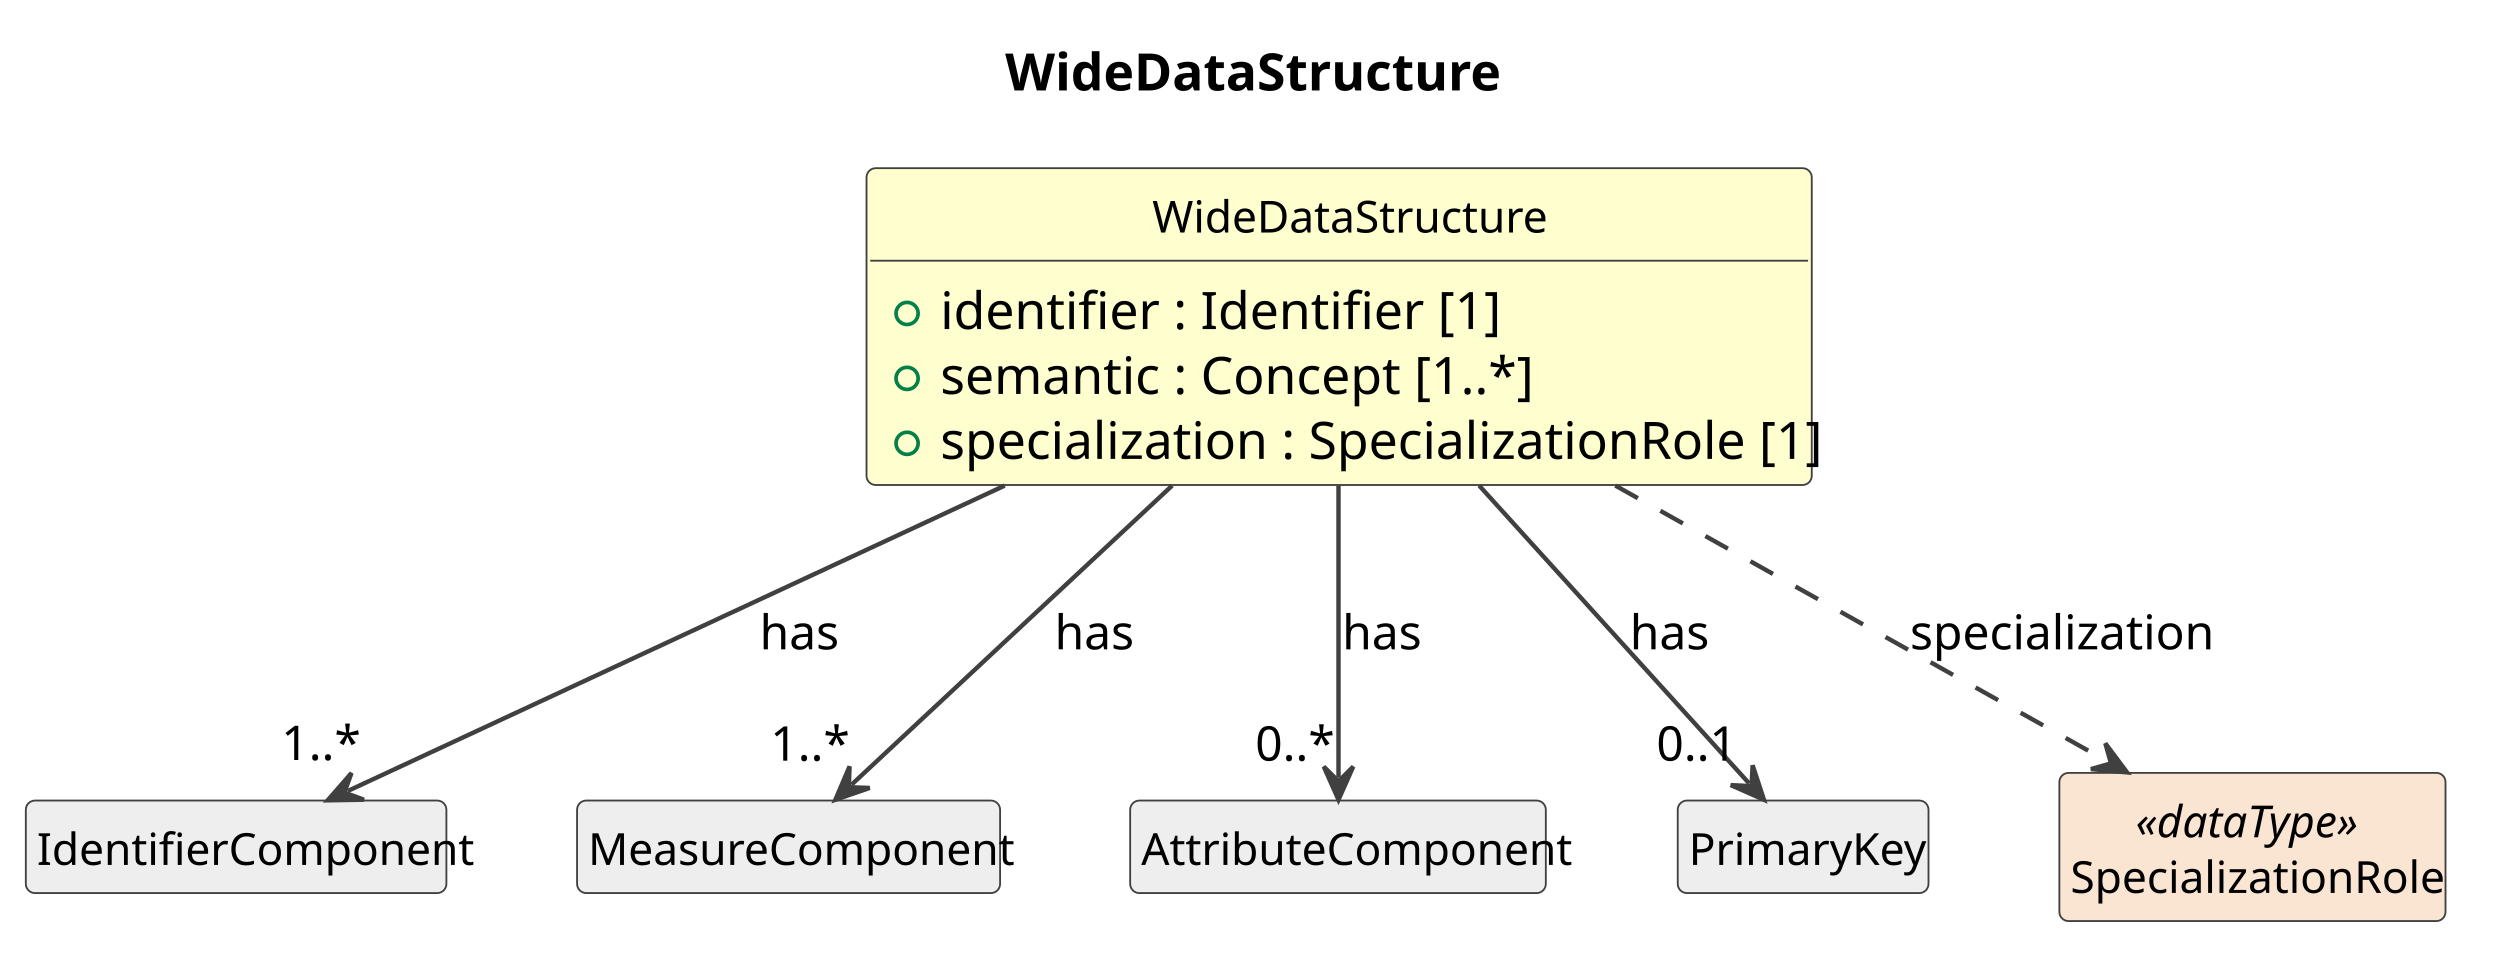
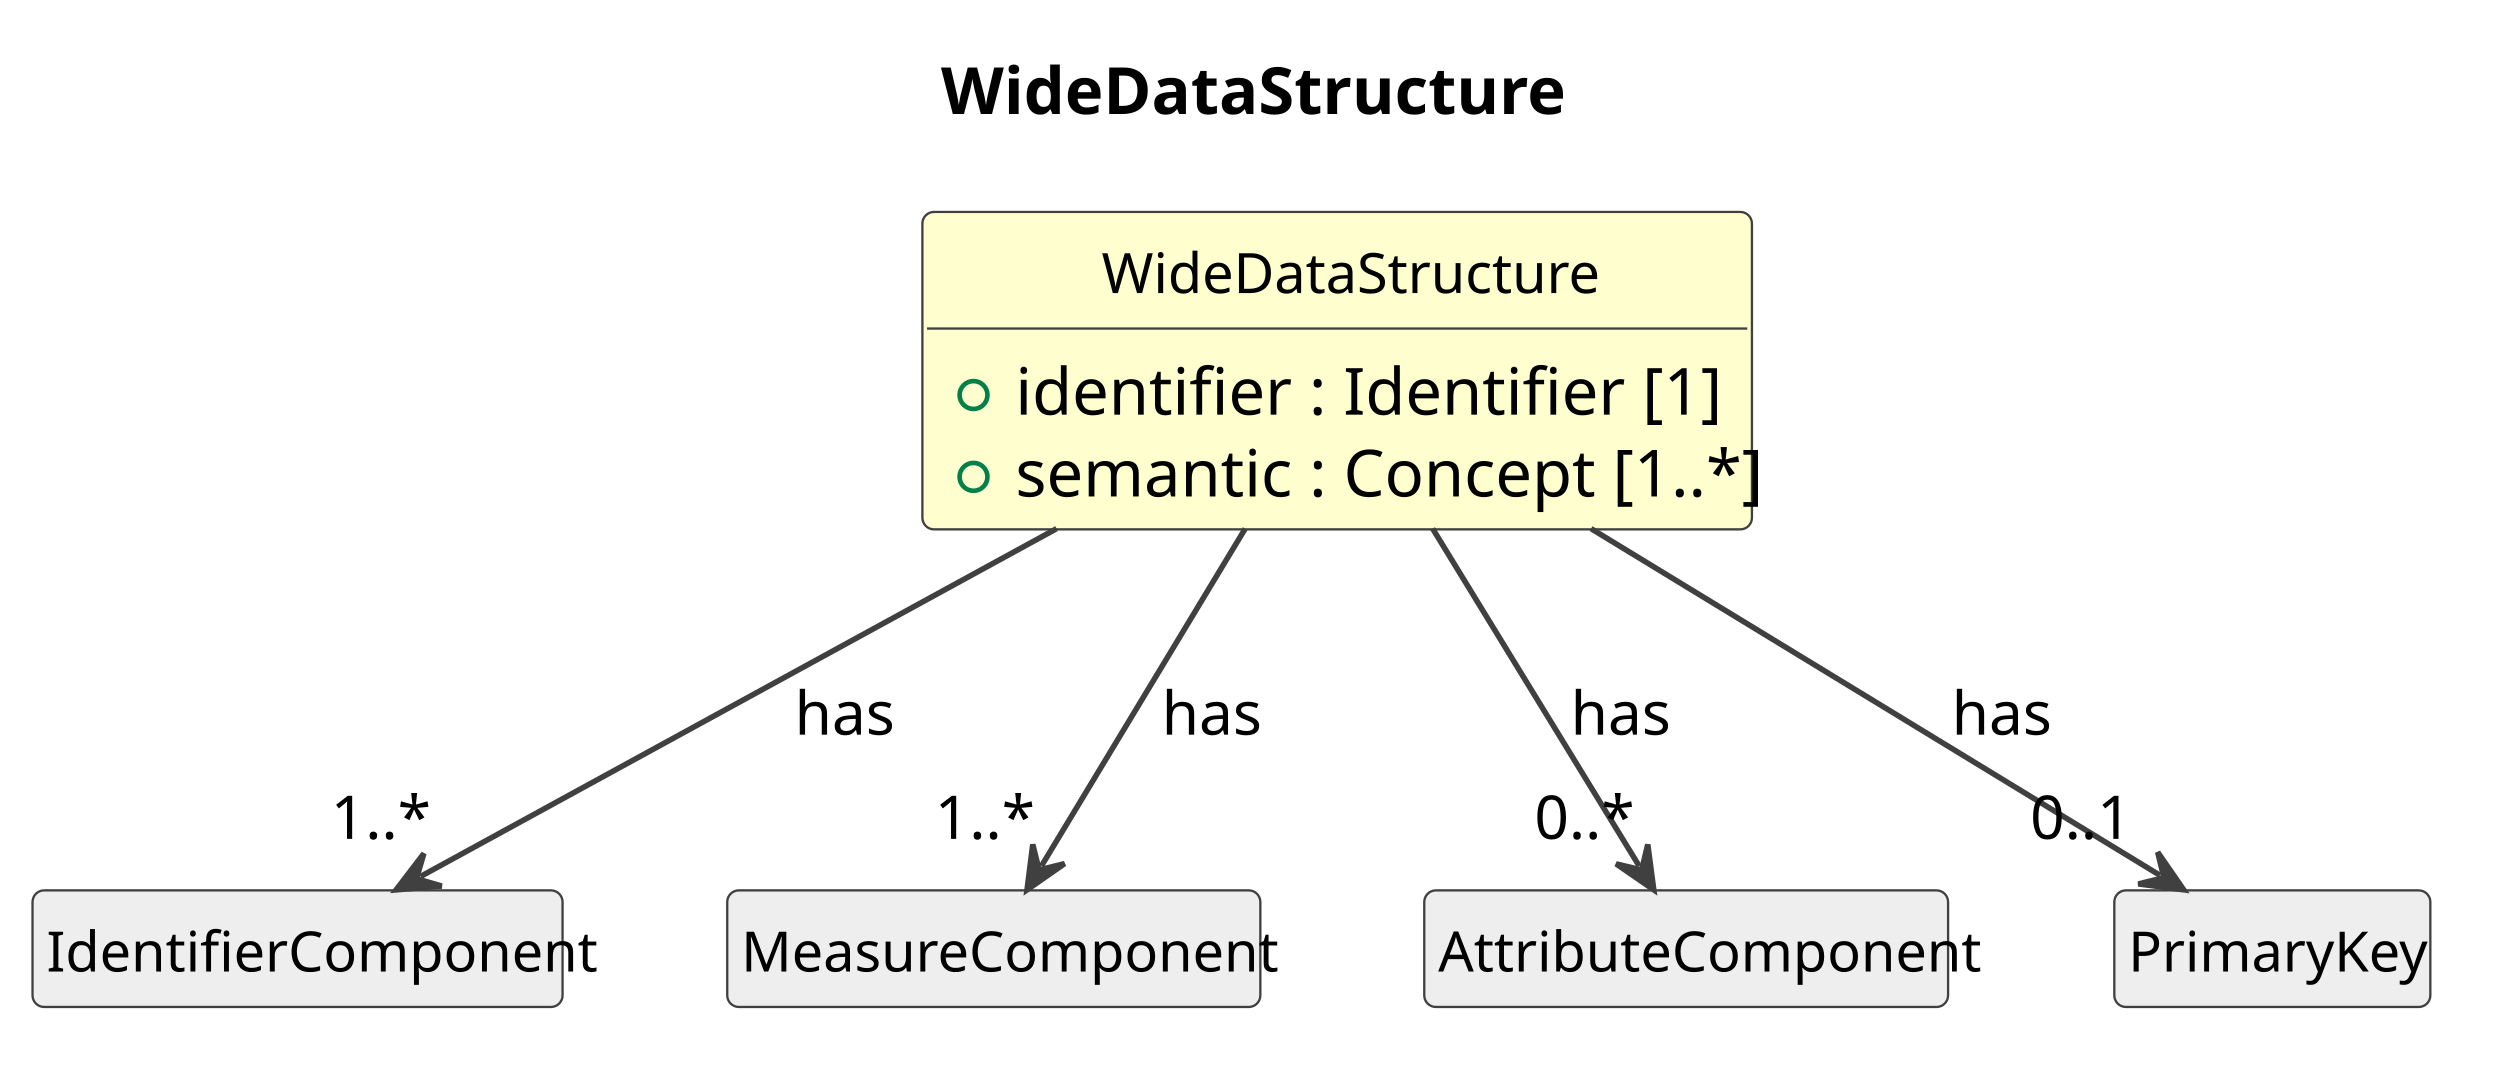
- <svg xmlns="http://www.w3.org/2000/svg" contentStyleType="text/css" data-diagram-type="CLASS" height="263px" preserveAspectRatio="none" style="width:678px;height:263px;background:#FFFFFF;" version="1.1" viewBox="0 0 678 263" width="678px" zoomAndPan="magnify">
+ <svg xmlns="http://www.w3.org/2000/svg" contentStyleType="text/css" data-diagram-type="CLASS" height="230px" preserveAspectRatio="none" style="width:538px;height:230px;background:#FFFFFF;" version="1.1" viewBox="0 0 538 230" width="538px" zoomAndPan="magnify">
  <defs />
  <g>
    <g class="title" data-source-line="1">
-       <text fill="#000000" font-family="sans-serif" font-size="14" font-weight="700" lengthAdjust="spacing" textLength="126.02" x="272.602" y="24.533">WideDataStructure</text>
+       <text fill="#000000" font-family="sans-serif" font-size="14" font-weight="700" lengthAdjust="spacing" textLength="126.02" x="202.495" y="24.533">WideDataStructure</text>
    </g>
    <g class="entity" data-qualified-name="WideDataStructure" data-source-line="12" id="ent0002">
-       <rect fill="#FEFECE" height="85.922" rx="2.5" ry="2.5" style="stroke:#404040;stroke-width:0.5;" width="256.351" x="235" y="45.609" />
-       <text fill="#000000" font-family="sans-serif" font-size="12" lengthAdjust="spacing" textLength="101.373" x="312.489" y="63.066">WideDataStructure</text>
-       <line style="stroke:#404040;stroke-width:0.5;" x1="236" x2="490.351" y1="70.703" y2="70.703" />
+       <rect fill="#FEFECE" height="68.312" rx="2.5" ry="2.5" style="stroke:#404040;stroke-width:0.5;" width="178.517" x="198.5" y="45.609" />
+       <text fill="#000000" font-family="sans-serif" font-size="12" lengthAdjust="spacing" textLength="101.373" x="237.072" y="63.066">WideDataStructure</text>
+       <line style="stroke:#404040;stroke-width:0.5;" x1="199.5" x2="376.017" y1="70.703" y2="70.703" />
      <g data-visibility-modifier="PUBLIC_FIELD">
-         <ellipse cx="246" cy="85.008" fill="none" rx="3" ry="3" style="stroke:#038048;stroke-width:1;" />
+         <ellipse cx="209.5" cy="85.008" fill="none" rx="3" ry="3" style="stroke:#038048;stroke-width:1;" />
      </g>
-       <text fill="#000000" font-family="sans-serif" font-size="14" lengthAdjust="spacing" textLength="137.737" x="255" y="89.236">identifier : Identifier [1]</text>
+       <text fill="#000000" font-family="sans-serif" font-size="14" lengthAdjust="spacing" textLength="137.737" x="218.5" y="89.236">identifier : Identifier [1]</text>
      <g data-visibility-modifier="PUBLIC_FIELD">
-         <ellipse cx="246" cy="102.617" fill="none" rx="3" ry="3" style="stroke:#038048;stroke-width:1;" />
+         <ellipse cx="209.5" cy="102.617" fill="none" rx="3" ry="3" style="stroke:#038048;stroke-width:1;" />
      </g>
-       <text fill="#000000" font-family="sans-serif" font-size="14" lengthAdjust="spacing" textLength="152.517" x="255" y="106.846">semantic : Concept [1..*]</text>
-       <g data-visibility-modifier="PUBLIC_FIELD">
-         <ellipse cx="246" cy="120.227" fill="none" rx="3" ry="3" style="stroke:#038048;stroke-width:1;" />
-       </g>
-       <text fill="#000000" font-family="sans-serif" font-size="14" lengthAdjust="spacing" textLength="230.351" x="255" y="124.455">specialization : SpecializationRole [1]</text>
+       <text fill="#000000" font-family="sans-serif" font-size="14" lengthAdjust="spacing" textLength="152.517" x="218.5" y="106.846">semantic : Concept [1..*]</text>
    </g>
-     <g class="entity" data-qualified-name="IdentifierComponent" data-source-line="17" id="ent0003">
-       <rect fill="#EEEEEE" height="25.094" rx="2.5" ry="2.5" style="stroke:#404040;stroke-width:0.5;" width="114.064" x="7" y="217.109" />
-       <text fill="#000000" font-family="sans-serif" font-size="12" lengthAdjust="spacing" textLength="108.064" x="10" y="234.566">IdentifierComponent</text>
+     <g class="entity" data-qualified-name="IdentifierComponent" data-source-line="16" id="ent0003">
+       <rect fill="#EEEEEE" height="25.094" rx="2.5" ry="2.5" style="stroke:#404040;stroke-width:0.5;" width="114.064" x="7" y="191.609" />
+       <text fill="#000000" font-family="sans-serif" font-size="12" lengthAdjust="spacing" textLength="108.064" x="10" y="209.066">IdentifierComponent</text>
    </g>
-     <g class="entity" data-qualified-name="MeasureComponent" data-source-line="19" id="ent0005">
-       <rect fill="#EEEEEE" height="25.094" rx="2.5" ry="2.5" style="stroke:#404040;stroke-width:0.5;" width="114.727" x="156.5" y="217.109" />
-       <text fill="#000000" font-family="sans-serif" font-size="12" lengthAdjust="spacing" textLength="108.727" x="159.5" y="234.566">MeasureComponent</text>
+     <g class="entity" data-qualified-name="MeasureComponent" data-source-line="18" id="ent0005">
+       <rect fill="#EEEEEE" height="25.094" rx="2.5" ry="2.5" style="stroke:#404040;stroke-width:0.5;" width="114.727" x="156.5" y="191.609" />
+       <text fill="#000000" font-family="sans-serif" font-size="12" lengthAdjust="spacing" textLength="108.727" x="159.5" y="209.066">MeasureComponent</text>
    </g>
-     <g class="entity" data-qualified-name="AttributeComponent" data-source-line="21" id="ent0007">
-       <rect fill="#EEEEEE" height="25.094" rx="2.5" ry="2.5" style="stroke:#404040;stroke-width:0.5;" width="112.728" x="306.5" y="217.109" />
-       <text fill="#000000" font-family="sans-serif" font-size="12" lengthAdjust="spacing" textLength="106.728" x="309.5" y="234.566">AttributeComponent</text>
+     <g class="entity" data-qualified-name="AttributeComponent" data-source-line="20" id="ent0007">
+       <rect fill="#EEEEEE" height="25.094" rx="2.5" ry="2.5" style="stroke:#404040;stroke-width:0.5;" width="112.728" x="306.5" y="191.609" />
+       <text fill="#000000" font-family="sans-serif" font-size="12" lengthAdjust="spacing" textLength="106.728" x="309.5" y="209.066">AttributeComponent</text>
    </g>
-     <g class="entity" data-qualified-name="PrimaryKey" data-source-line="23" id="ent0009">
-       <rect fill="#EEEEEE" height="25.094" rx="2.5" ry="2.5" style="stroke:#404040;stroke-width:0.5;" width="68.01" x="455" y="217.109" />
-       <text fill="#000000" font-family="sans-serif" font-size="12" lengthAdjust="spacing" textLength="62.01" x="458" y="234.566">PrimaryKey</text>
+     <g class="entity" data-qualified-name="PrimaryKey" data-source-line="22" id="ent0009">
+       <rect fill="#EEEEEE" height="25.094" rx="2.5" ry="2.5" style="stroke:#404040;stroke-width:0.5;" width="68.01" x="455" y="191.609" />
+       <text fill="#000000" font-family="sans-serif" font-size="12" lengthAdjust="spacing" textLength="62.01" x="458" y="209.066">PrimaryKey</text>
    </g>
-     <g class="entity" data-qualified-name="SpecializationRole" data-source-line="25" id="ent0011">
-       <rect fill="#FAE5D3" height="40.188" rx="2.5" ry="2.5" style="stroke:#404040;stroke-width:0.5;" width="104.725" x="558.5" y="209.609" />
-       <text fill="#000000" font-family="sans-serif" font-size="12" font-style="italic" lengthAdjust="spacing" textLength="63.381" x="579.172" y="227.066">«dataType»</text>
-       <text fill="#000000" font-family="sans-serif" font-size="12" lengthAdjust="spacing" textLength="98.725" x="561.5" y="242.16">SpecializationRole</text>
+     <g class="link" data-entity-1="ent0002" data-entity-2="ent0003" data-link-type="dependency" data-source-line="17" id="lnk4">
+       <path codeLine="17" d="M227.38,113.759 C180.22,139.549 122.805,170.951 90.504,188.611" fill="none" id="WideDataStructure-to-IdentifierComponent" style="stroke:#404040;stroke-width:1.2;" />
+       <polygon fill="#404040" points="85.24,191.489,95.056,190.681,89.627,189.091,91.218,183.662,85.24,191.489" style="stroke:#404040;stroke-width:1.2;" />
+       <text fill="#000000" font-family="sans-serif" font-size="13" lengthAdjust="spacing" textLength="20.96" x="171" y="158.105">has</text>
+       <text fill="#000000" font-family="sans-serif" font-size="13" lengthAdjust="spacing" textLength="19.513" x="71.175" y="180.532">1..*</text>
    </g>
-     <g class="link" data-entity-1="ent0002" data-entity-2="ent0003" data-link-type="dependency" data-source-line="18" id="lnk4">
-       <path codeLine="18" d="M272.48,131.689 C209.05,161.179 134.201,195.97 94.301,214.52" fill="none" id="WideDataStructure-to-IdentifierComponent" style="stroke:#404040;stroke-width:1.2;" />
-       <polygon fill="#404040" points="88.86,217.049,98.707,216.882,93.394,214.941,95.335,209.628,88.86,217.049" style="stroke:#404040;stroke-width:1.2;" />
-       <text fill="#000000" font-family="sans-serif" font-size="13" lengthAdjust="spacing" textLength="20.96" x="206" y="176.105">has</text>
-       <text fill="#000000" font-family="sans-serif" font-size="13" lengthAdjust="spacing" textLength="19.513" x="76.288" y="206.117">1..*</text>
+     <g class="link" data-entity-1="ent0002" data-entity-2="ent0005" data-link-type="dependency" data-source-line="19" id="lnk6">
+       <path codeLine="19" d="M267.97,113.759 C252.39,139.549 234.793,168.694 224.123,186.354" fill="none" id="WideDataStructure-to-MeasureComponent" style="stroke:#404040;stroke-width:1.2;" />
+       <polygon fill="#404040" points="221.02,191.489,229.098,185.855,223.606,187.21,222.25,181.718,221.02,191.489" style="stroke:#404040;stroke-width:1.2;" />
+       <text fill="#000000" font-family="sans-serif" font-size="13" lengthAdjust="spacing" textLength="20.96" x="250" y="158.105">has</text>
+       <text fill="#000000" font-family="sans-serif" font-size="13" lengthAdjust="spacing" textLength="19.513" x="201.159" y="180.532">1..*</text>
    </g>
-     <g class="link" data-entity-1="ent0002" data-entity-2="ent0005" data-link-type="dependency" data-source-line="20" id="lnk6">
-       <path codeLine="20" d="M317.89,131.689 C286.37,161.099 250.877,194.207 230.938,212.807" fill="none" id="WideDataStructure-to-MeasureComponent" style="stroke:#404040;stroke-width:1.2;" />
-       <polygon fill="#404040" points="226.55,216.899,235.86,213.685,230.206,213.489,230.403,207.835,226.55,216.899" style="stroke:#404040;stroke-width:1.2;" />
-       <text fill="#000000" font-family="sans-serif" font-size="13" lengthAdjust="spacing" textLength="20.96" x="286" y="176.105">has</text>
-       <text fill="#000000" font-family="sans-serif" font-size="13" lengthAdjust="spacing" textLength="19.513" x="208.906" y="206.291">1..*</text>
+     <g class="link" data-entity-1="ent0002" data-entity-2="ent0007" data-link-type="dependency" data-source-line="21" id="lnk8">
+       <path codeLine="21" d="M308.3,113.759 C324.09,139.549 341.935,168.713 352.755,186.373" fill="none" id="WideDataStructure-to-AttributeComponent" style="stroke:#404040;stroke-width:1.2;" />
+       <polygon fill="#404040" points="355.89,191.489,354.599,181.726,353.278,187.226,347.777,185.905,355.89,191.489" style="stroke:#404040;stroke-width:1.2;" />
+       <text fill="#000000" font-family="sans-serif" font-size="13" lengthAdjust="spacing" textLength="20.96" x="338" y="158.105">has</text>
+       <text fill="#000000" font-family="sans-serif" font-size="13" lengthAdjust="spacing" textLength="19.513" x="330.2" y="180.532">0..*</text>
    </g>
-     <g class="link" data-entity-1="ent0002" data-entity-2="ent0007" data-link-type="dependency" data-source-line="22" id="lnk8">
-       <path codeLine="22" d="M363,131.689 C363,161.099 363,192.299 363,210.899" fill="none" id="WideDataStructure-to-AttributeComponent" style="stroke:#404040;stroke-width:1.2;" />
-       <polygon fill="#404040" points="363,216.899,367,207.899,363,211.899,359,207.899,363,216.899" style="stroke:#404040;stroke-width:1.2;" />
-       <text fill="#000000" font-family="sans-serif" font-size="13" lengthAdjust="spacing" textLength="20.96" x="364" y="176.105">has</text>
-       <text fill="#000000" font-family="sans-serif" font-size="13" lengthAdjust="spacing" textLength="19.513" x="340.414" y="206.291">0..*</text>
-     </g>
-     <g class="link" data-entity-1="ent0002" data-entity-2="ent0009" data-link-type="dependency" data-source-line="24" id="lnk10">
-       <path codeLine="24" d="M401.15,131.689 C427.8,161.099 457.489,193.855 474.359,212.455" fill="none" id="WideDataStructure-to-PrimaryKey" style="stroke:#404040;stroke-width:1.2;" />
-       <polygon fill="#404040" points="478.39,216.899,475.307,207.546,475.031,213.196,469.381,212.92,478.39,216.899" style="stroke:#404040;stroke-width:1.2;" />
-       <text fill="#000000" font-family="sans-serif" font-size="13" lengthAdjust="spacing" textLength="20.96" x="442" y="176.105">has</text>
-       <text fill="#000000" font-family="sans-serif" font-size="13" lengthAdjust="spacing" textLength="21.684" x="449.211" y="206.291">0..1</text>
-     </g>
-     <g class="link" data-entity-1="ent0002" data-entity-2="ent0011" data-link-type="dependency" data-source-line="26" id="lnk12">
-       <path codeLine="26" d="M438.08,131.689 C484.27,157.579 536.016,186.586 571.626,206.546" fill="none" id="WideDataStructure-to-SpecializationRole" style="stroke:#404040;stroke-width:1.2;stroke-dasharray:7,7;" />
-       <polygon fill="#404040" points="576.86,209.479,570.965,201.59,572.498,207.035,567.053,208.568,576.86,209.479" style="stroke:#404040;stroke-width:1.2;" />
-       <text fill="#000000" font-family="sans-serif" font-size="13" lengthAdjust="spacing" textLength="78.044" x="518" y="176.105">specialization</text>
+     <g class="link" data-entity-1="ent0002" data-entity-2="ent0009" data-link-type="dependency" data-source-line="23" id="lnk10">
+       <path codeLine="23" d="M342.39,113.759 C384.71,139.549 435.836,170.707 464.816,188.367" fill="none" id="WideDataStructure-to-PrimaryKey" style="stroke:#404040;stroke-width:1.2;" />
+       <polygon fill="#404040" points="469.94,191.489,464.336,183.39,465.67,188.887,460.173,190.222,469.94,191.489" style="stroke:#404040;stroke-width:1.2;" />
+       <text fill="#000000" font-family="sans-serif" font-size="13" lengthAdjust="spacing" textLength="20.96" x="420" y="158.105">has</text>
+       <text fill="#000000" font-family="sans-serif" font-size="13" lengthAdjust="spacing" textLength="21.684" x="436.885" y="180.532">0..1</text>
    </g>
  </g>
</svg>
